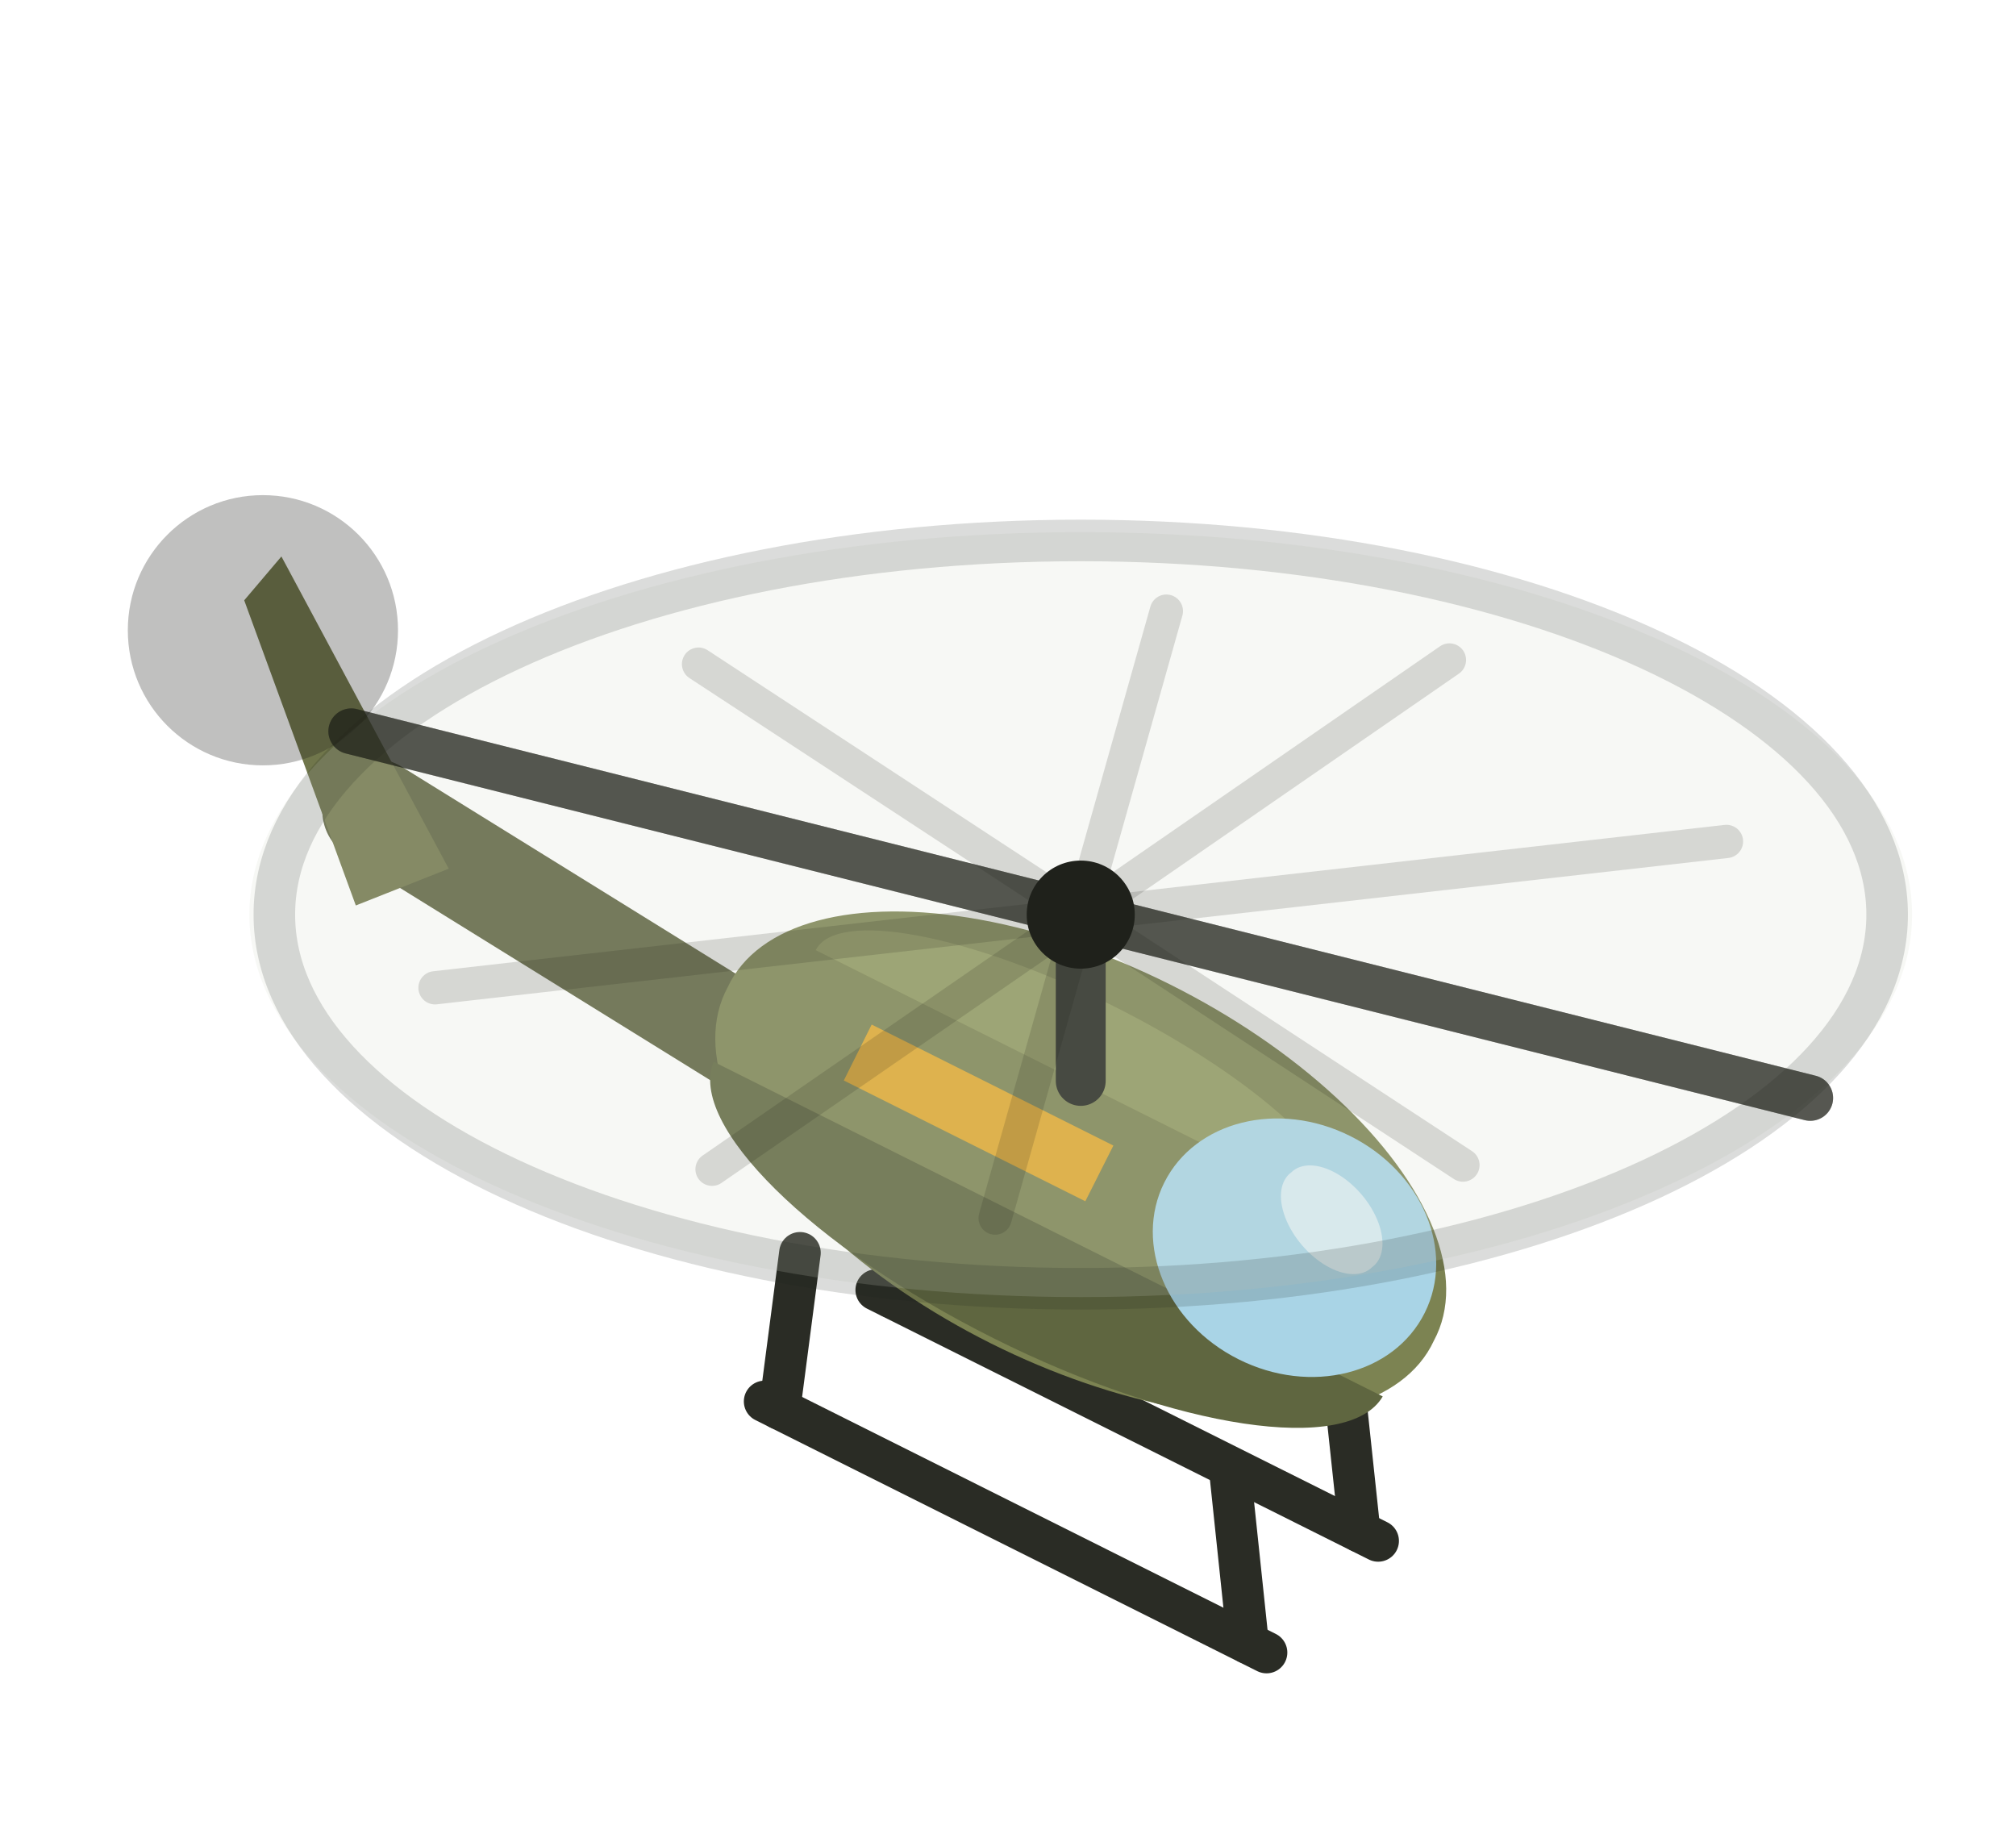
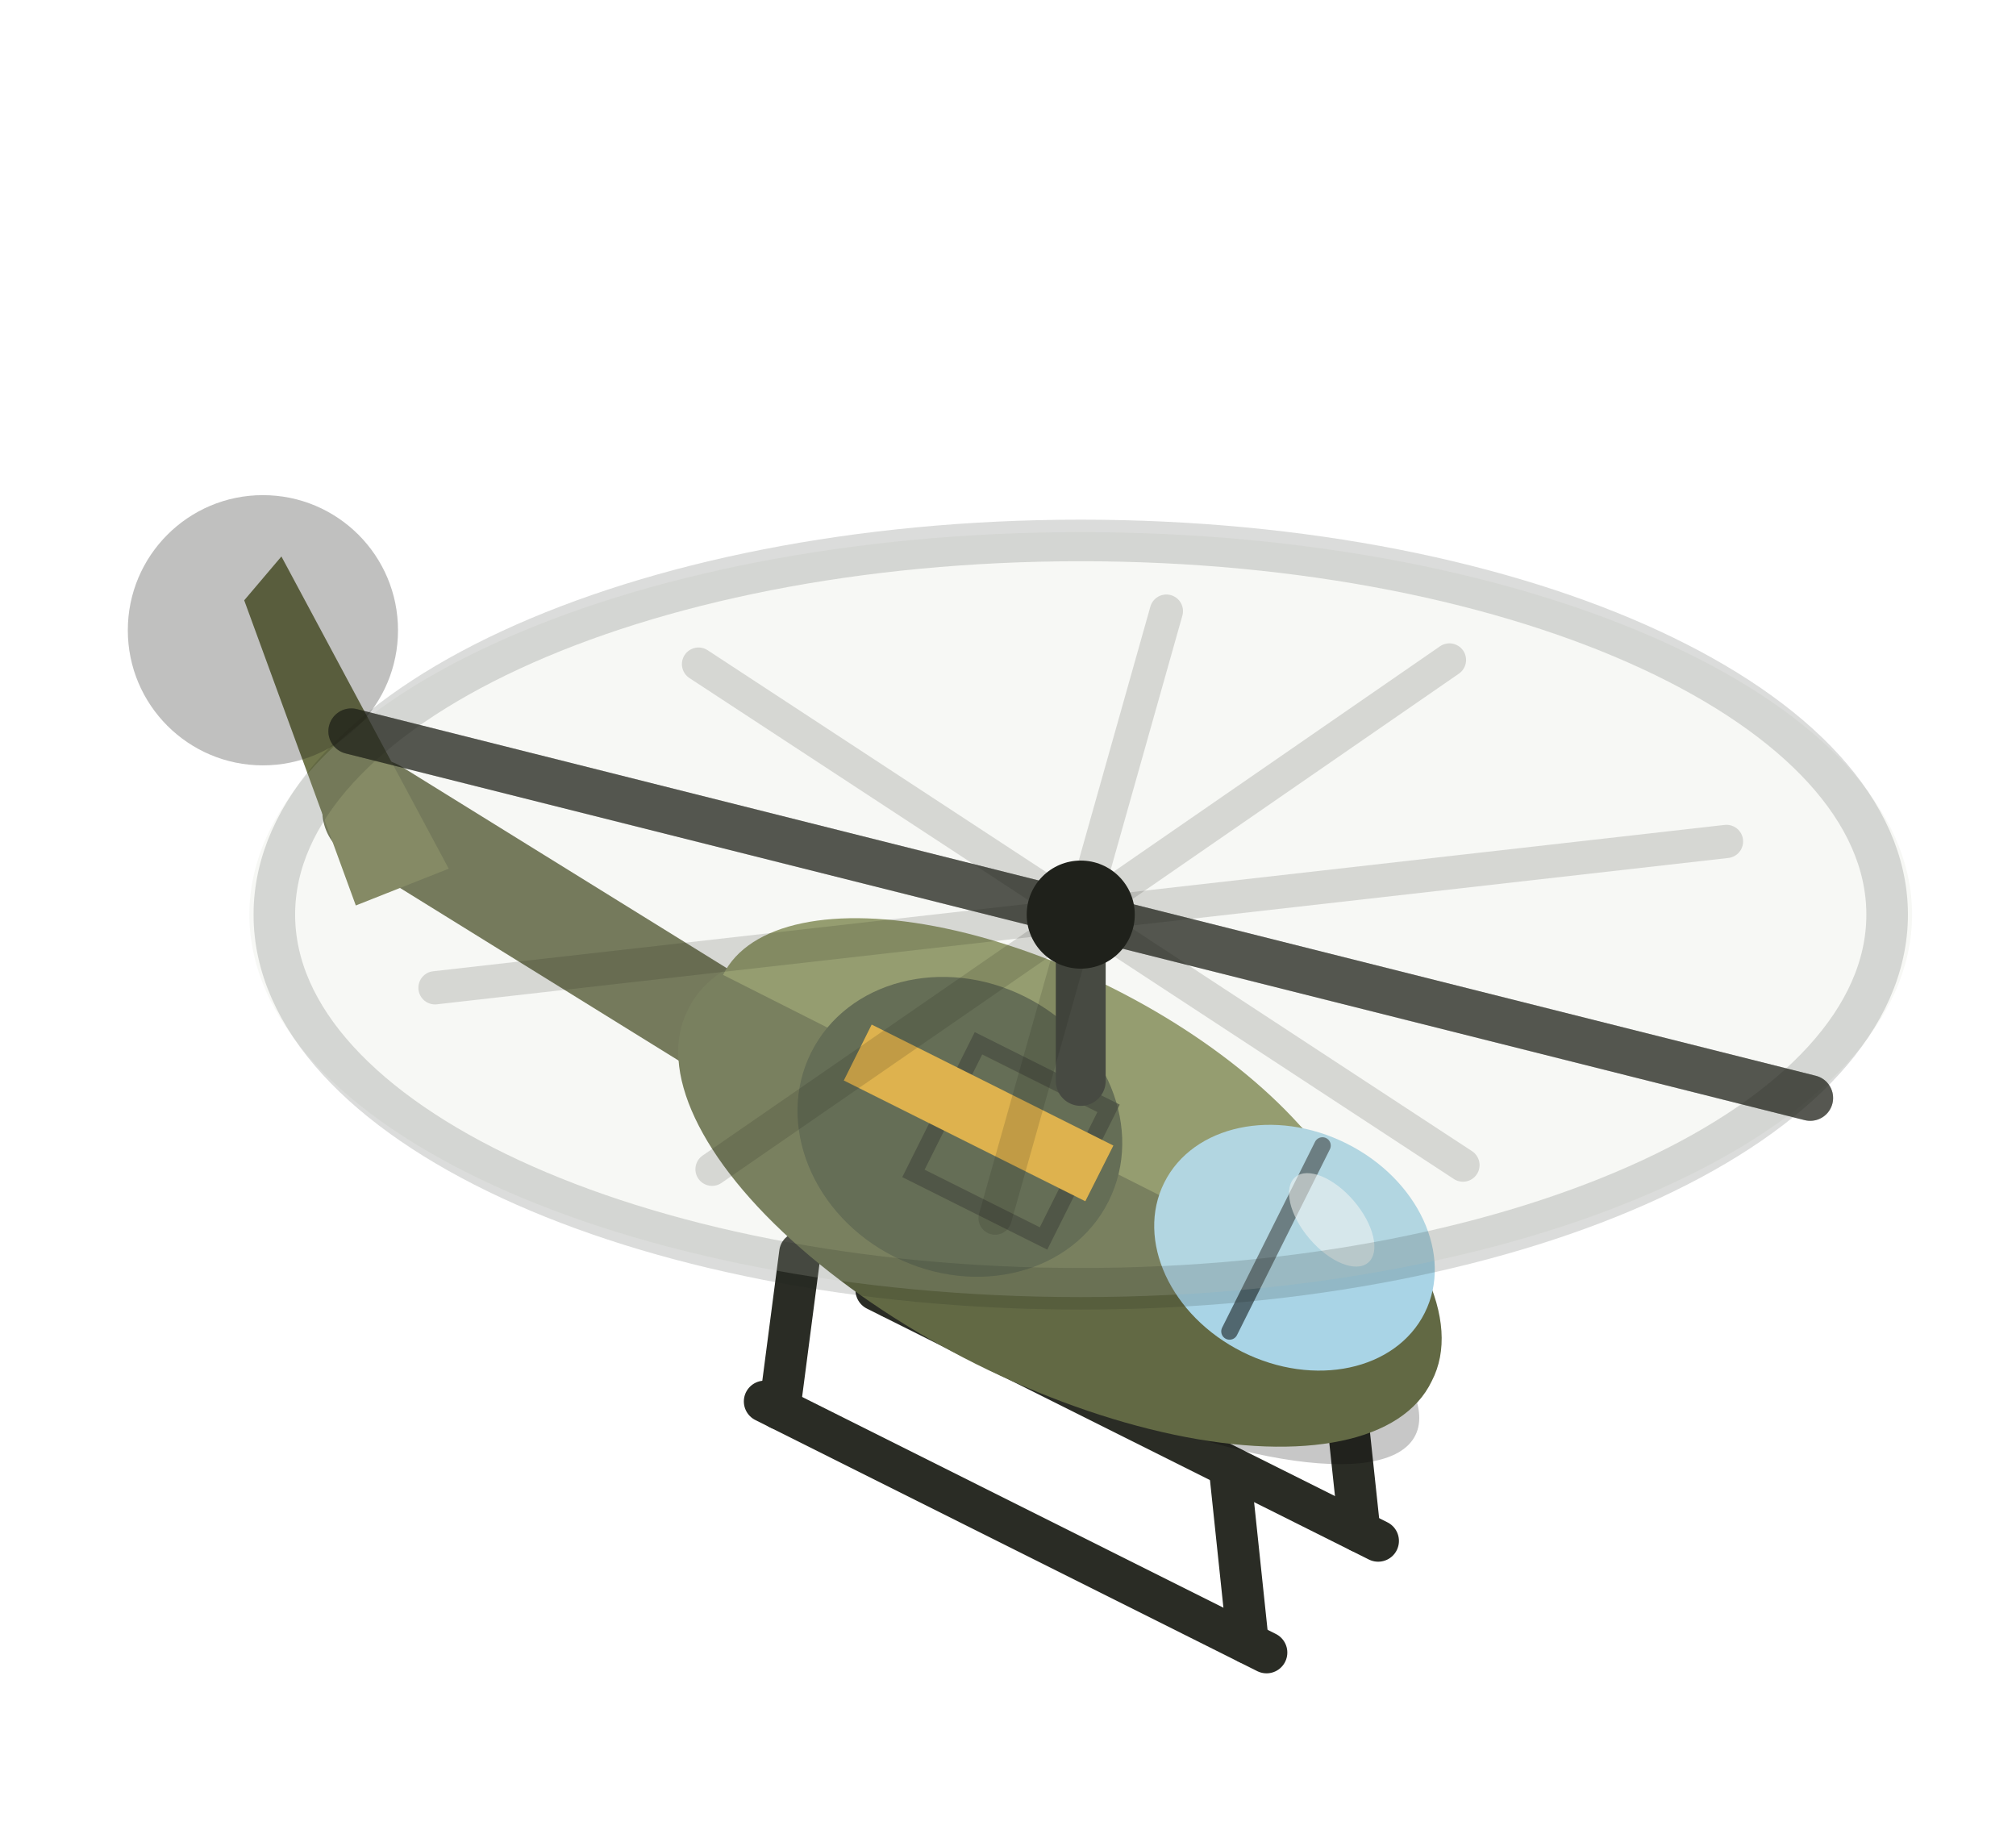
<svg xmlns="http://www.w3.org/2000/svg" width="97" height="88" viewBox="-52 -71 97 88">
  <rect id="bounds" x="-52" y="-71" width="97" height="88" fill="#000" fill-opacity="0" />
  <path d="M-9.84 -8.94L14.31 3.13" fill="none" stroke="#2a2c25" stroke-width="2" stroke-linecap="round" />
  <path d="M-9.12 -8.59L-8.14 -16.09" fill="none" stroke="#2a2c25" stroke-width="2" stroke-linecap="round" />
  <path d="M13.42 2.68L12.52 -5.76" fill="none" stroke="#2a2c25" stroke-width="2" stroke-linecap="round" />
  <path d="M-15.21 -3.58L8.94 8.5" fill="none" stroke="#2a2c25" stroke-width="2" stroke-linecap="round" />
  <path d="M-14.49 -3.22L-13.51 -10.73" fill="none" stroke="#2a2c25" stroke-width="2" stroke-linecap="round" />
  <path d="M8.05 8.05L7.16 -0.4" fill="none" stroke="#2a2c25" stroke-width="2" stroke-linecap="round" />
  <path d="M-8.94 -16.47L-33.99 -31.99" fill="none" stroke="#5d6240" stroke-width="5" stroke-linecap="round" />
  <path d="M-30.41 -29.21L-38.46 -44.23L-40.25 -42.12L-34.88 -27.44Z" fill="#70764b" />
  <path d="M-32.85 -40.68A6.5 6.5 0 1 1 -45.85 -40.68A6.5 6.5 0 1 1 -32.85 -40.68" fill="rgba(30,32,25,.28)" />
-   <path d="M16.99 -6.5A19 9.5 26.57 1 1 -16.99 -23.5A19 9.5 26.57 1 1 16.99 -6.5" fill="#7c8352" />
-   <path d="M14.53 -3.82A18 6 26.57 0 1 -17.66 -19.92" fill="#5f6640" />
-   <path d="M-12.75 -25.29A14 4 26.57 1 1 12.3 -12.76" fill="#8f9760" />
-   <path d="M16.55 -7.84A7 6 26.57 1 1 4.02 -14.11A7 6 26.57 1 1 16.55 -7.84" fill="#a9d4e6" />
-   <path d="M14.02 -10.04A3 1.8 49.48 1 1 10.13 -14.6A3 1.8 49.48 1 1 14.02 -10.04" fill="rgba(255,255,255,.55)" />
+   <path d="M16.1 -1.95A18 5.5 26.57 1 1 -16.1 -18.05A18 5.5 26.57 1 1 16.1 -1.95" fill="rgba(0,0,0,.22)" />
+   <path d="M16.89 -4.56A20 9 26.57 1 1 -18.89 -22.44A20 9 26.57 1 1 16.89 -4.56" fill="#626944" />
+   <path d="M-17.21 -24.1A17 7.8 26.57 1 1 13.14 -8.78" fill="#858d59" />
+   <path d="M1.34 -13.21A8 7 26.57 1 1 -12.97 -20.37A8 7 26.57 1 1 1.34 -13.21" fill="#485238" />
+   <path d="M16.55 -7.84A7 5.6 26.57 1 1 4.02 -14.11A7 5.6 26.57 1 1 16.55 -7.84" fill="#a9d4e6" />
+   <path d="M11.63 -15.89L7.16 -6.95" fill="none" stroke="rgba(35,45,48,.65)" stroke-width="0.8" stroke-linecap="round" />
+   <path d="M13.83 -10.26A2.7 1.4 49.48 1 1 10.32 -14.37A2.7 1.4 49.48 1 1 13.83 -10.26" fill="rgba(255,255,255,.52)" />
+   <path d="M-4.92 -20.81L1.34 -17.68L-1.79 -11.42L-8.05 -14.55Z" fill="none" stroke="rgba(33,38,27,.65)" stroke-width="0.8" stroke-linecap="round" />
  <path d="M-10.06 -21.71L1.57 -15.89L0.22 -13.21L-11.4 -19.02Z" fill="#e0a82e" />
  <path d="M0 -19L0 -26" fill="none" stroke="#23251f" stroke-width="2.4" stroke-linecap="round" />
  <path d="M40 -27A40 18.4 0 1 1 -40 -27A40 18.4 0 1 1 40 -27" fill="rgba(215,222,205,.2)" />
  <path d="M38.8 -27A38.8 18 0 1 1 -38.8 -27A38.8 18 0 1 1 38.8 -27" fill="none" stroke="rgba(30,32,25,.16)" stroke-width="2" stroke-linecap="round" />
  <path d="M35.1 -18.18L-35.1 -35.82" fill="none" stroke="rgba(30,32,25,.5)" stroke-width="2.2" stroke-linecap="round" />
  <path d="M-35.1 -35.82L35.1 -18.18" fill="none" stroke="rgba(30,32,25,.5)" stroke-width="2.2" stroke-linecap="round" />
  <path d="M-4.12 -12.4L4.12 -41.6" fill="none" stroke="rgba(30,32,25,.15)" stroke-width="1.6" stroke-linecap="round" />
  <path d="M-31.07 -23.48L31.07 -30.52" fill="none" stroke="rgba(30,32,25,.15)" stroke-width="1.6" stroke-linecap="round" />
  <path d="M-18.39 -39.05L18.39 -14.95" fill="none" stroke="rgba(30,32,25,.15)" stroke-width="1.6" stroke-linecap="round" />
  <path d="M17.74 -39.25L-17.74 -14.75" fill="none" stroke="rgba(30,32,25,.15)" stroke-width="1.6" stroke-linecap="round" />
  <path d="M2.6 -27A2.6 2.6 0 1 1 -2.6 -27A2.6 2.6 0 1 1 2.6 -27" fill="#1f211b" />
</svg>
